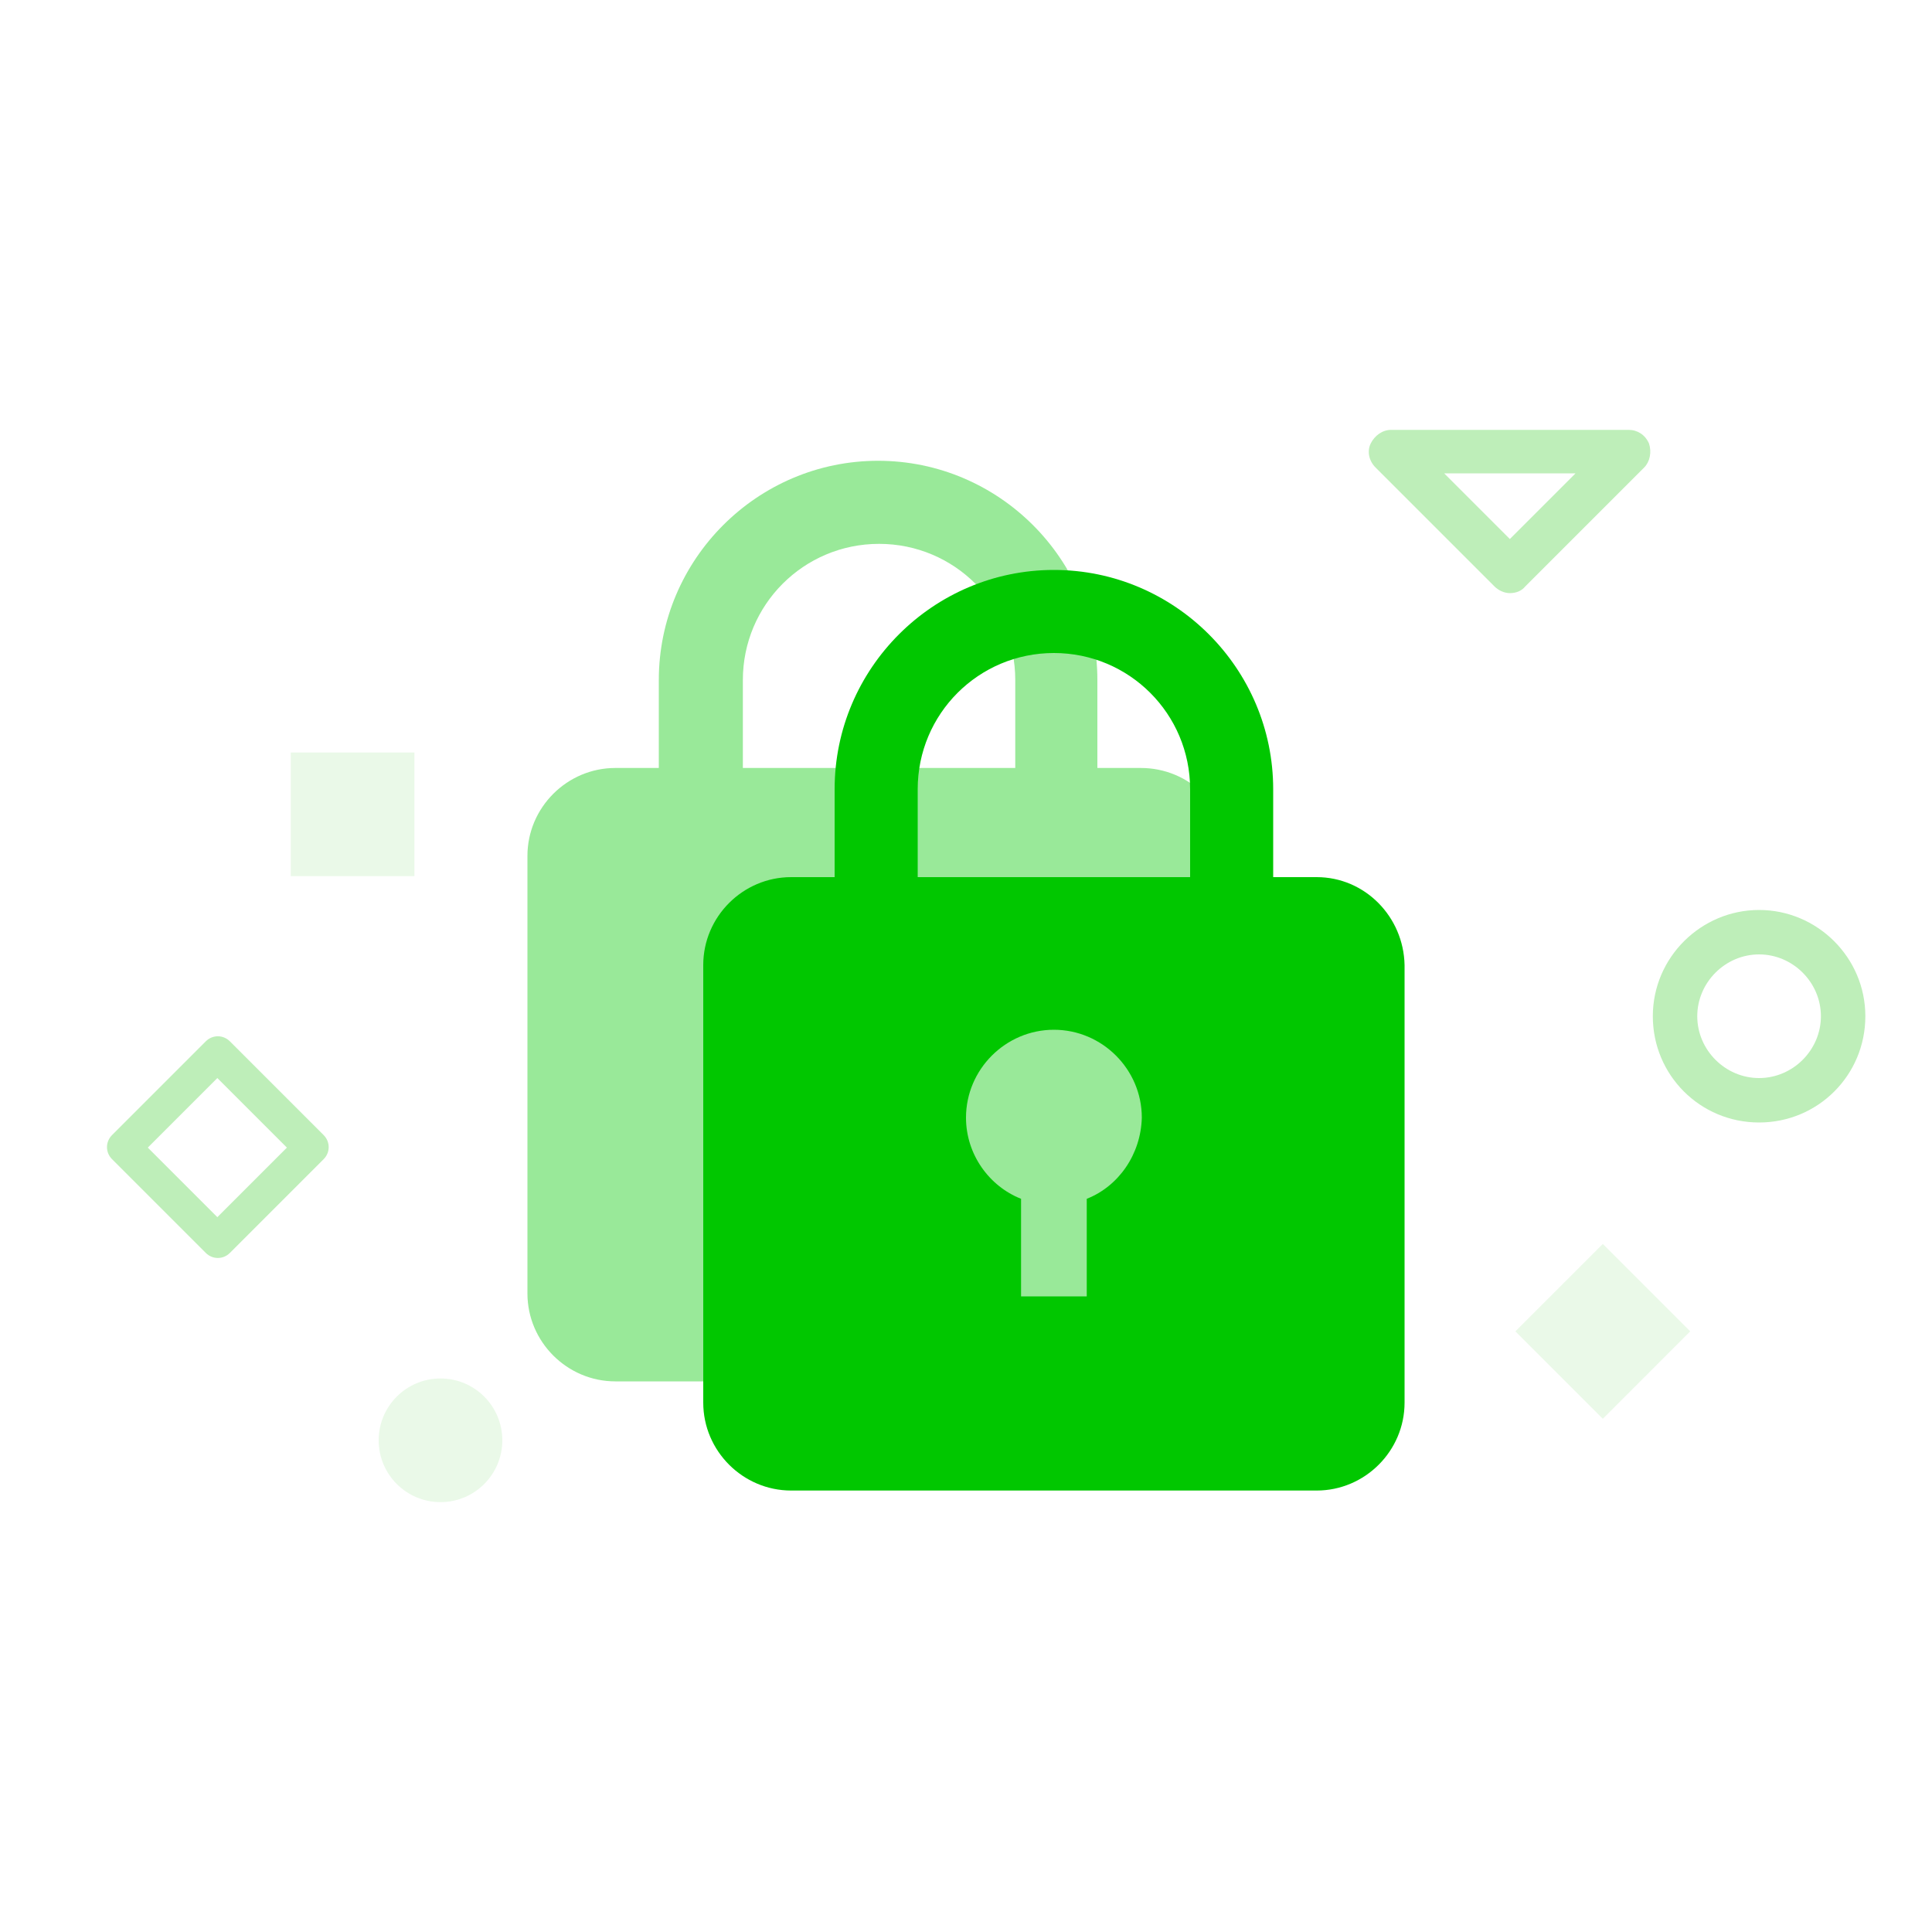
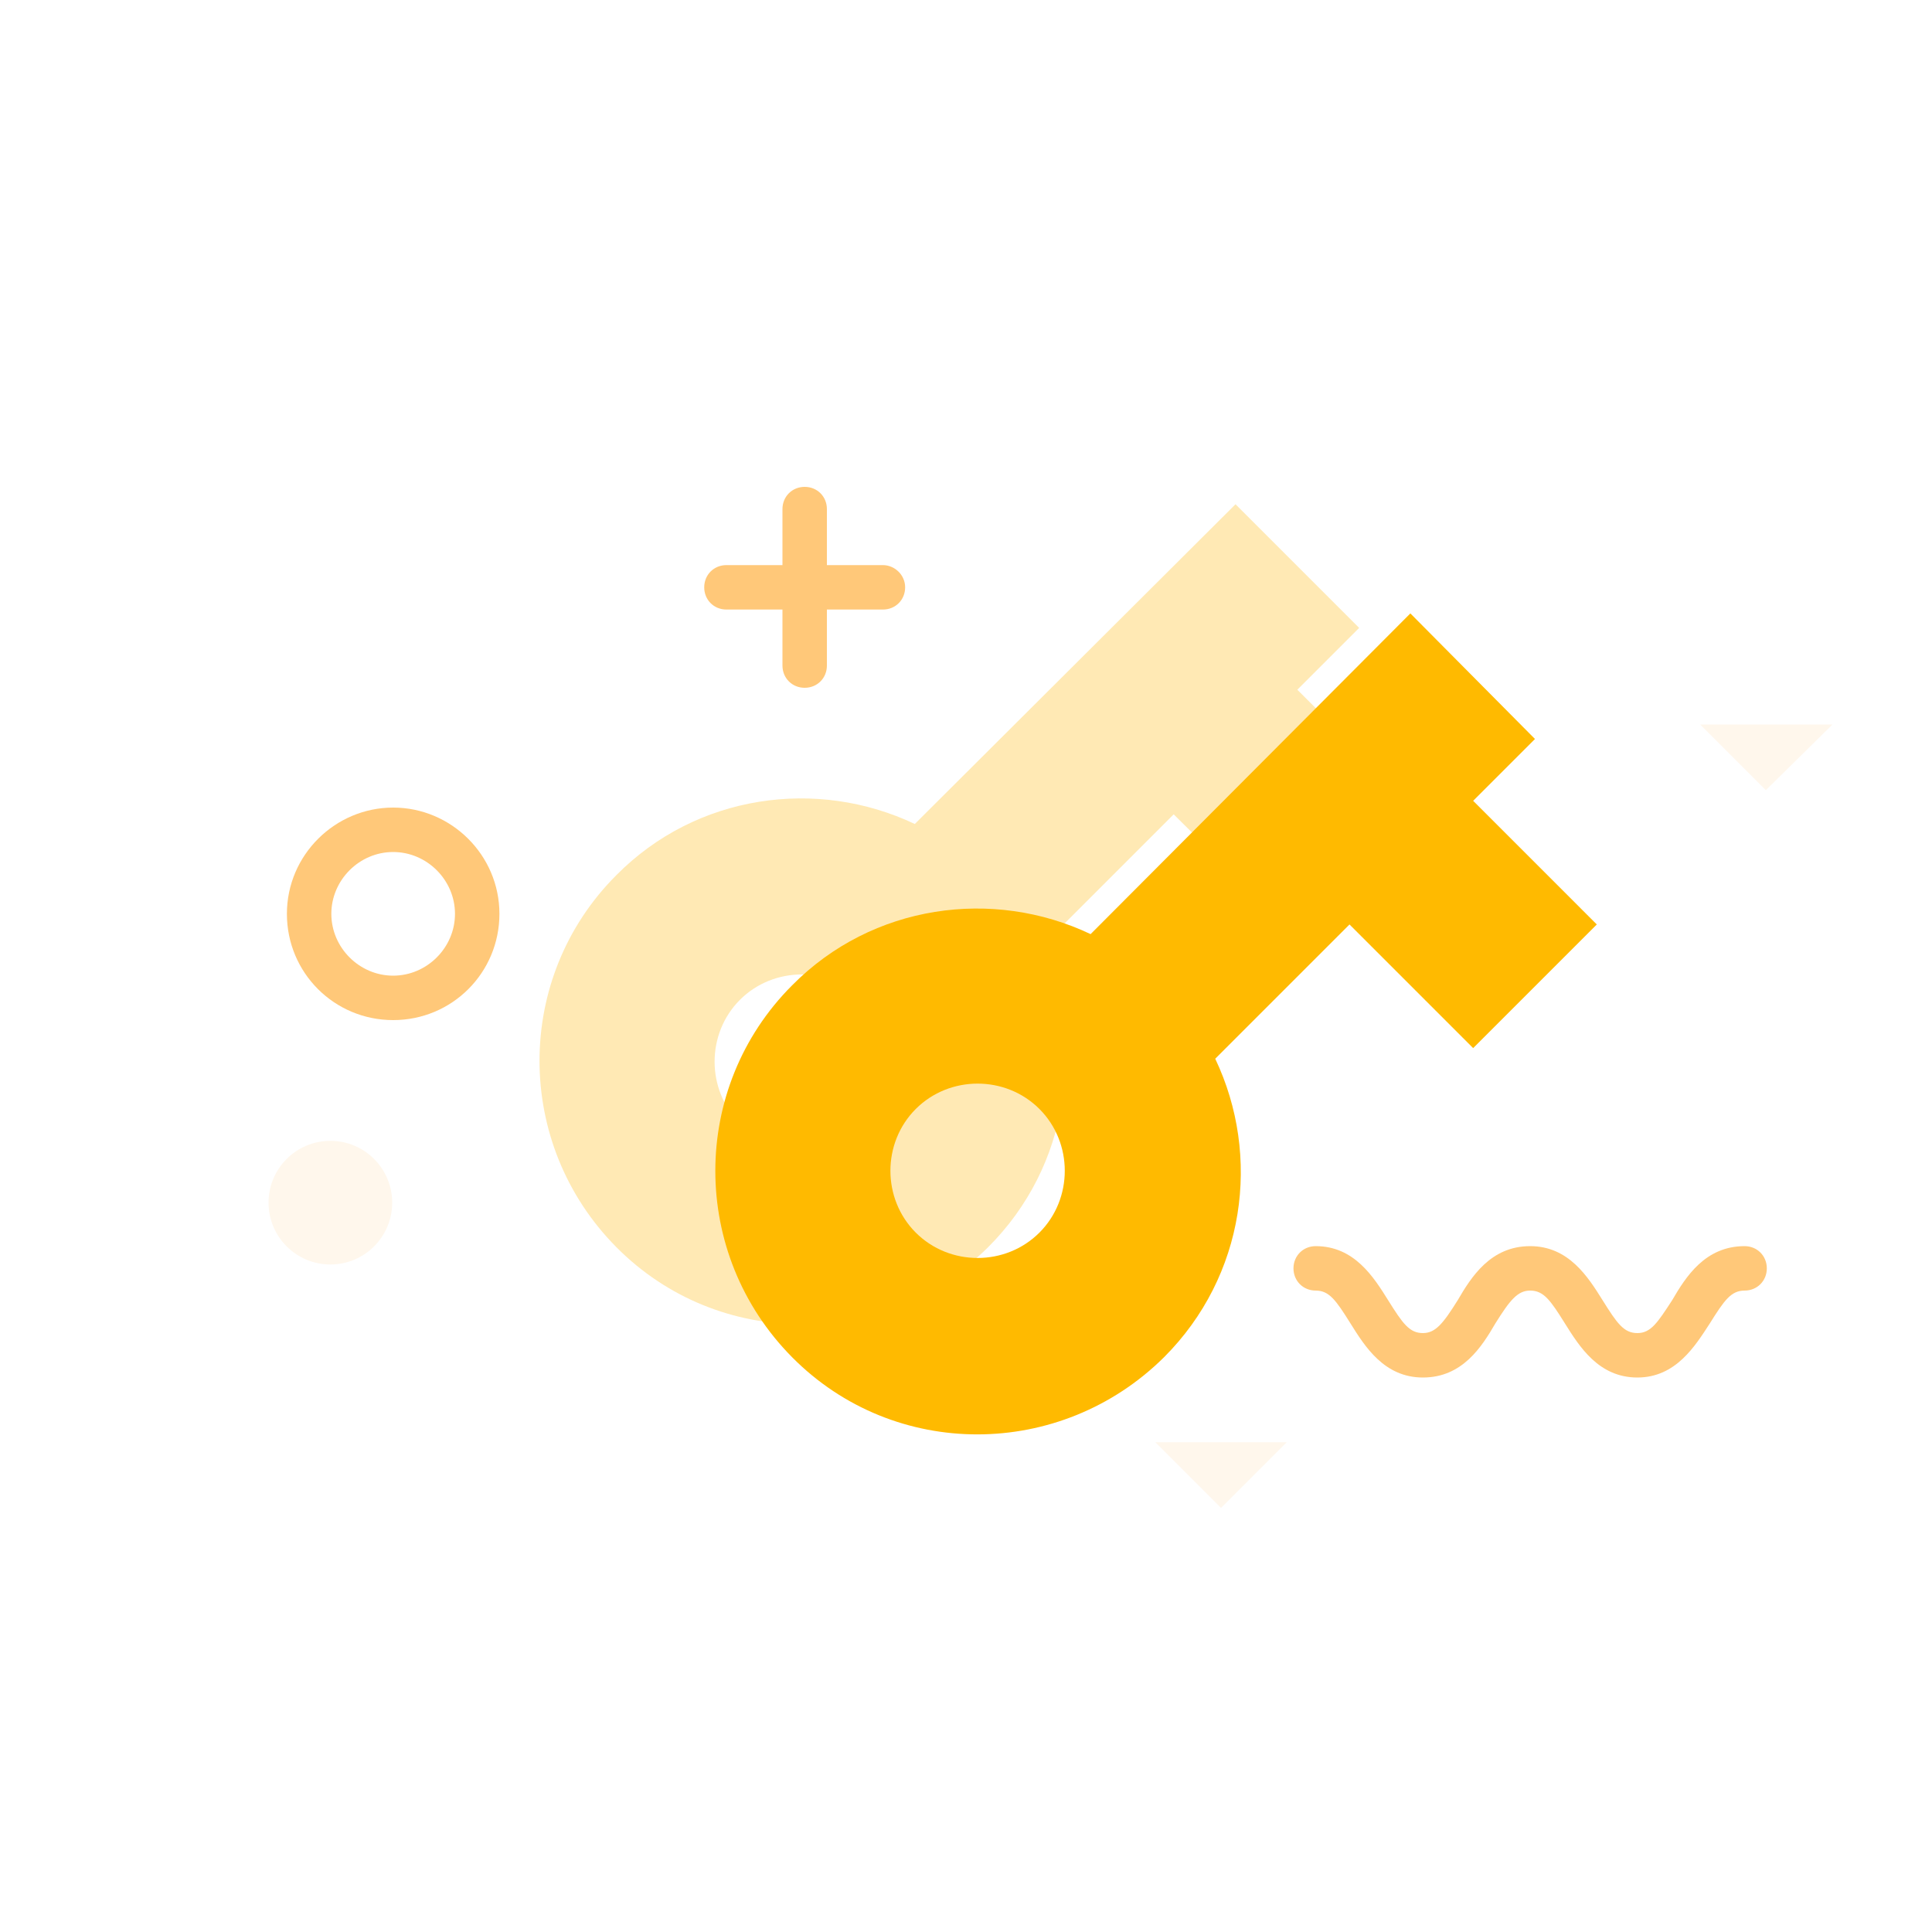
- <svg xmlns="http://www.w3.org/2000/svg" t="1646667884341" class="icon" viewBox="0 0 1024 1024" version="1.1" p-id="11647" width="32" height="32">
+ <svg xmlns="http://www.w3.org/2000/svg" t="1646669386124" class="icon" viewBox="0 0 1024 1024" version="1.1" p-id="2919" width="32" height="32">
  <defs>
    <style type="text/css" />
  </defs>
-   <path d="M604.672 407.04h-23.04v-46.592c0-64-52.224-116.224-116.224-116.224S349.184 296.448 349.184 360.448v46.592h-23.04c-25.6 0-46.592 20.992-46.592 46.592v231.936c0 25.6 20.992 46.592 46.592 46.592h278.528c25.6 0 46.592-20.992 46.592-46.592V453.12c0-25.6-20.992-46.08-46.592-46.08z m-121.856 170.496v51.712h-34.816v-51.712c-16.896-6.656-29.184-23.552-29.184-43.008 0-25.6 20.992-46.592 46.592-46.592s46.592 20.992 46.592 46.592c0 19.456-11.776 35.84-29.184 43.008zM537.6 407.04H393.728v-46.592c0-39.936 32.256-72.192 72.192-72.192s72.192 32.256 72.192 72.192v46.592z" fill="#99E999" p-id="11648" />
-   <path d="M697.856 464.896h-23.04v-46.592c0-64-52.224-116.224-116.224-116.224S442.368 354.304 442.368 418.304v46.592h-23.04c-25.6 0-46.592 20.992-46.592 46.592v231.936c0 25.6 20.992 46.592 46.592 46.592h278.528c25.6 0 46.592-20.992 46.592-46.592V511.488c-0.512-25.6-20.992-46.592-46.592-46.592z m-121.856 170.496v51.712h-34.816v-51.712c-16.896-6.656-29.184-23.552-29.184-43.008 0-25.6 20.992-46.592 46.592-46.592s46.592 20.992 46.592 46.592c-0.512 19.456-12.288 36.352-29.184 43.008z m54.272-170.496H486.4v-46.592c0-39.936 32.256-72.192 72.192-72.192s72.192 32.256 72.192 72.192v46.592z" fill="#01C700" p-id="11649" />
-   <path d="M803.174 705.654l46.346-46.341 46.336 46.336-46.336 46.346zM154.112 398.848h65.536v65.536H154.112z" fill="#EAF9E8" p-id="11650" />
-   <path d="M233.472 763.392m-32.768 0a32.768 32.768 0 1 0 65.536 0 32.768 32.768 0 1 0-65.536 0Z" fill="#EAF9E8" p-id="11651" />
-   <path d="M171.52 601.6l-49.664-49.664c-3.584-3.584-9.216-3.584-12.8 0l-49.664 49.664c-3.584 3.584-3.584 9.216 0 12.8l49.664 49.664c3.584 3.584 9.216 3.584 12.8 0l49.664-49.664c3.584-3.584 3.584-9.216 0-12.8z m-56.32 43.52l-36.864-36.864 36.864-36.864 36.864 36.864-36.864 36.864zM863.232 227.84H737.28c-4.608 0-8.704 3.072-10.752 7.168-2.048 4.096-1.024 9.216 2.56 12.8l62.976 62.976c2.048 2.048 5.12 3.584 8.192 3.584s6.144-1.024 8.192-3.584l62.976-62.976c3.072-3.072 4.096-8.192 2.56-12.8-2.048-4.608-6.144-7.168-10.752-7.168z m-62.976 57.856l-34.816-34.816h69.632l-34.816 34.816zM932.352 482.304c-30.72 0-56.32 25.088-56.32 56.32s25.088 56.32 56.32 56.32 56.32-25.088 56.32-56.32-25.6-56.32-56.32-56.32z m0 89.088c-17.92 0-32.768-14.848-32.768-32.768s14.848-32.768 32.768-32.768c17.92 0 32.768 14.848 32.768 32.768s-14.848 32.768-32.768 32.768z" fill="#BEEEB9" p-id="11652" />
+   <path d="M484.864 436.736c-51.712-24.576-115.712-15.872-158.208 27.136-54.272 54.272-54.272 142.336 0 197.12s142.336 54.272 197.12 0c43.008-43.008 51.712-106.496 27.136-158.208l71.168-71.168L687.616 496.64l65.536-65.536-65.536-65.536 32.768-32.768-65.536-65.536-169.984 169.472z m-27.136 158.72c-17.92 17.92-47.616 17.92-65.536 0s-17.92-47.616 0-65.536 47.616-17.92 65.536 0 18.432 47.104 0 65.536z" fill="#FFE9B4" p-id="2920" />
+   <path d="M578.048 495.104c-51.712-24.576-115.712-15.872-158.208 27.136-54.272 54.272-54.272 142.336 0 197.12s142.336 54.272 197.12 0c43.008-43.008 51.712-106.496 27.136-158.208l71.168-71.168 65.536 65.536 65.536-65.536-65.536-65.536 32.768-32.768-66.048-66.56-169.472 169.984z m-27.136 158.208c-17.92 17.92-47.616 17.92-65.536 0s-17.92-47.616 0-65.536 47.616-17.92 65.536 0 17.92 47.616 0 65.536z" fill="#FFBA00" p-id="2921" />
+   <path d="M467.968 299.52h-29.696v-29.696c0-6.656-5.12-11.776-11.776-11.776-6.656 0-11.776 5.12-11.776 11.776v29.696h-29.696c-6.656 0-11.776 5.12-11.776 11.776 0 6.656 5.12 11.776 11.776 11.776H414.72v29.696c0 6.656 5.12 11.776 11.776 11.776 6.656 0 11.776-5.12 11.776-11.776v-29.696h29.696c6.656 0 11.776-5.12 11.776-11.776 0-6.656-5.632-11.776-11.776-11.776zM867.84 730.112c-20.48 0-30.72-16.384-38.4-28.672-7.68-12.288-11.264-17.408-18.432-17.408-6.656 0-10.752 5.12-18.432 17.408-7.168 12.288-17.408 28.672-38.4 28.672-20.48 0-30.72-16.384-38.4-28.672-7.68-12.288-11.264-17.408-18.432-17.408-6.656 0-11.776-5.12-11.776-11.776 0-6.656 5.12-11.776 11.776-11.776 20.48 0 30.72 16.384 38.4 28.672 7.68 12.288 11.264 17.408 18.432 17.408 6.656 0 10.752-5.12 18.432-17.408 7.168-12.288 17.408-28.672 38.4-28.672 20.48 0 30.72 16.384 38.4 28.672 7.68 12.288 11.264 17.408 18.432 17.408s10.752-5.632 18.432-17.408c7.168-12.288 17.408-28.672 38.4-28.672 6.656 0 11.776 5.12 11.776 11.776 0 6.656-5.12 11.776-11.776 11.776-7.168 0-10.752 5.12-18.432 17.408-7.68 11.776-17.92 28.672-38.4 28.672z" fill="#FFC879" p-id="2922" />
+   <path d="M647.168 799.232l34.816-34.816h-69.632zM935.936 418.816l35.328-34.816H901.12z" fill="#FFF7EC" p-id="2923" />
+   <path d="M175.104 637.44m-32.768 0a32.768 32.768 0 1 0 65.536 0 32.768 32.768 0 1 0-65.536 0Z" fill="#FFF7EC" p-id="2924" />
+   <path d="M208.384 428.032c-30.72 0-56.32 25.088-56.32 56.32s25.088 56.32 56.32 56.32 56.32-25.088 56.32-56.32-25.6-56.32-56.32-56.32z m0 89.088c-17.92 0-32.768-14.848-32.768-32.768s14.848-32.768 32.768-32.768 32.768 14.848 32.768 32.768-14.848 32.768-32.768 32.768z" fill="#FFC879" p-id="2925" />
</svg>
